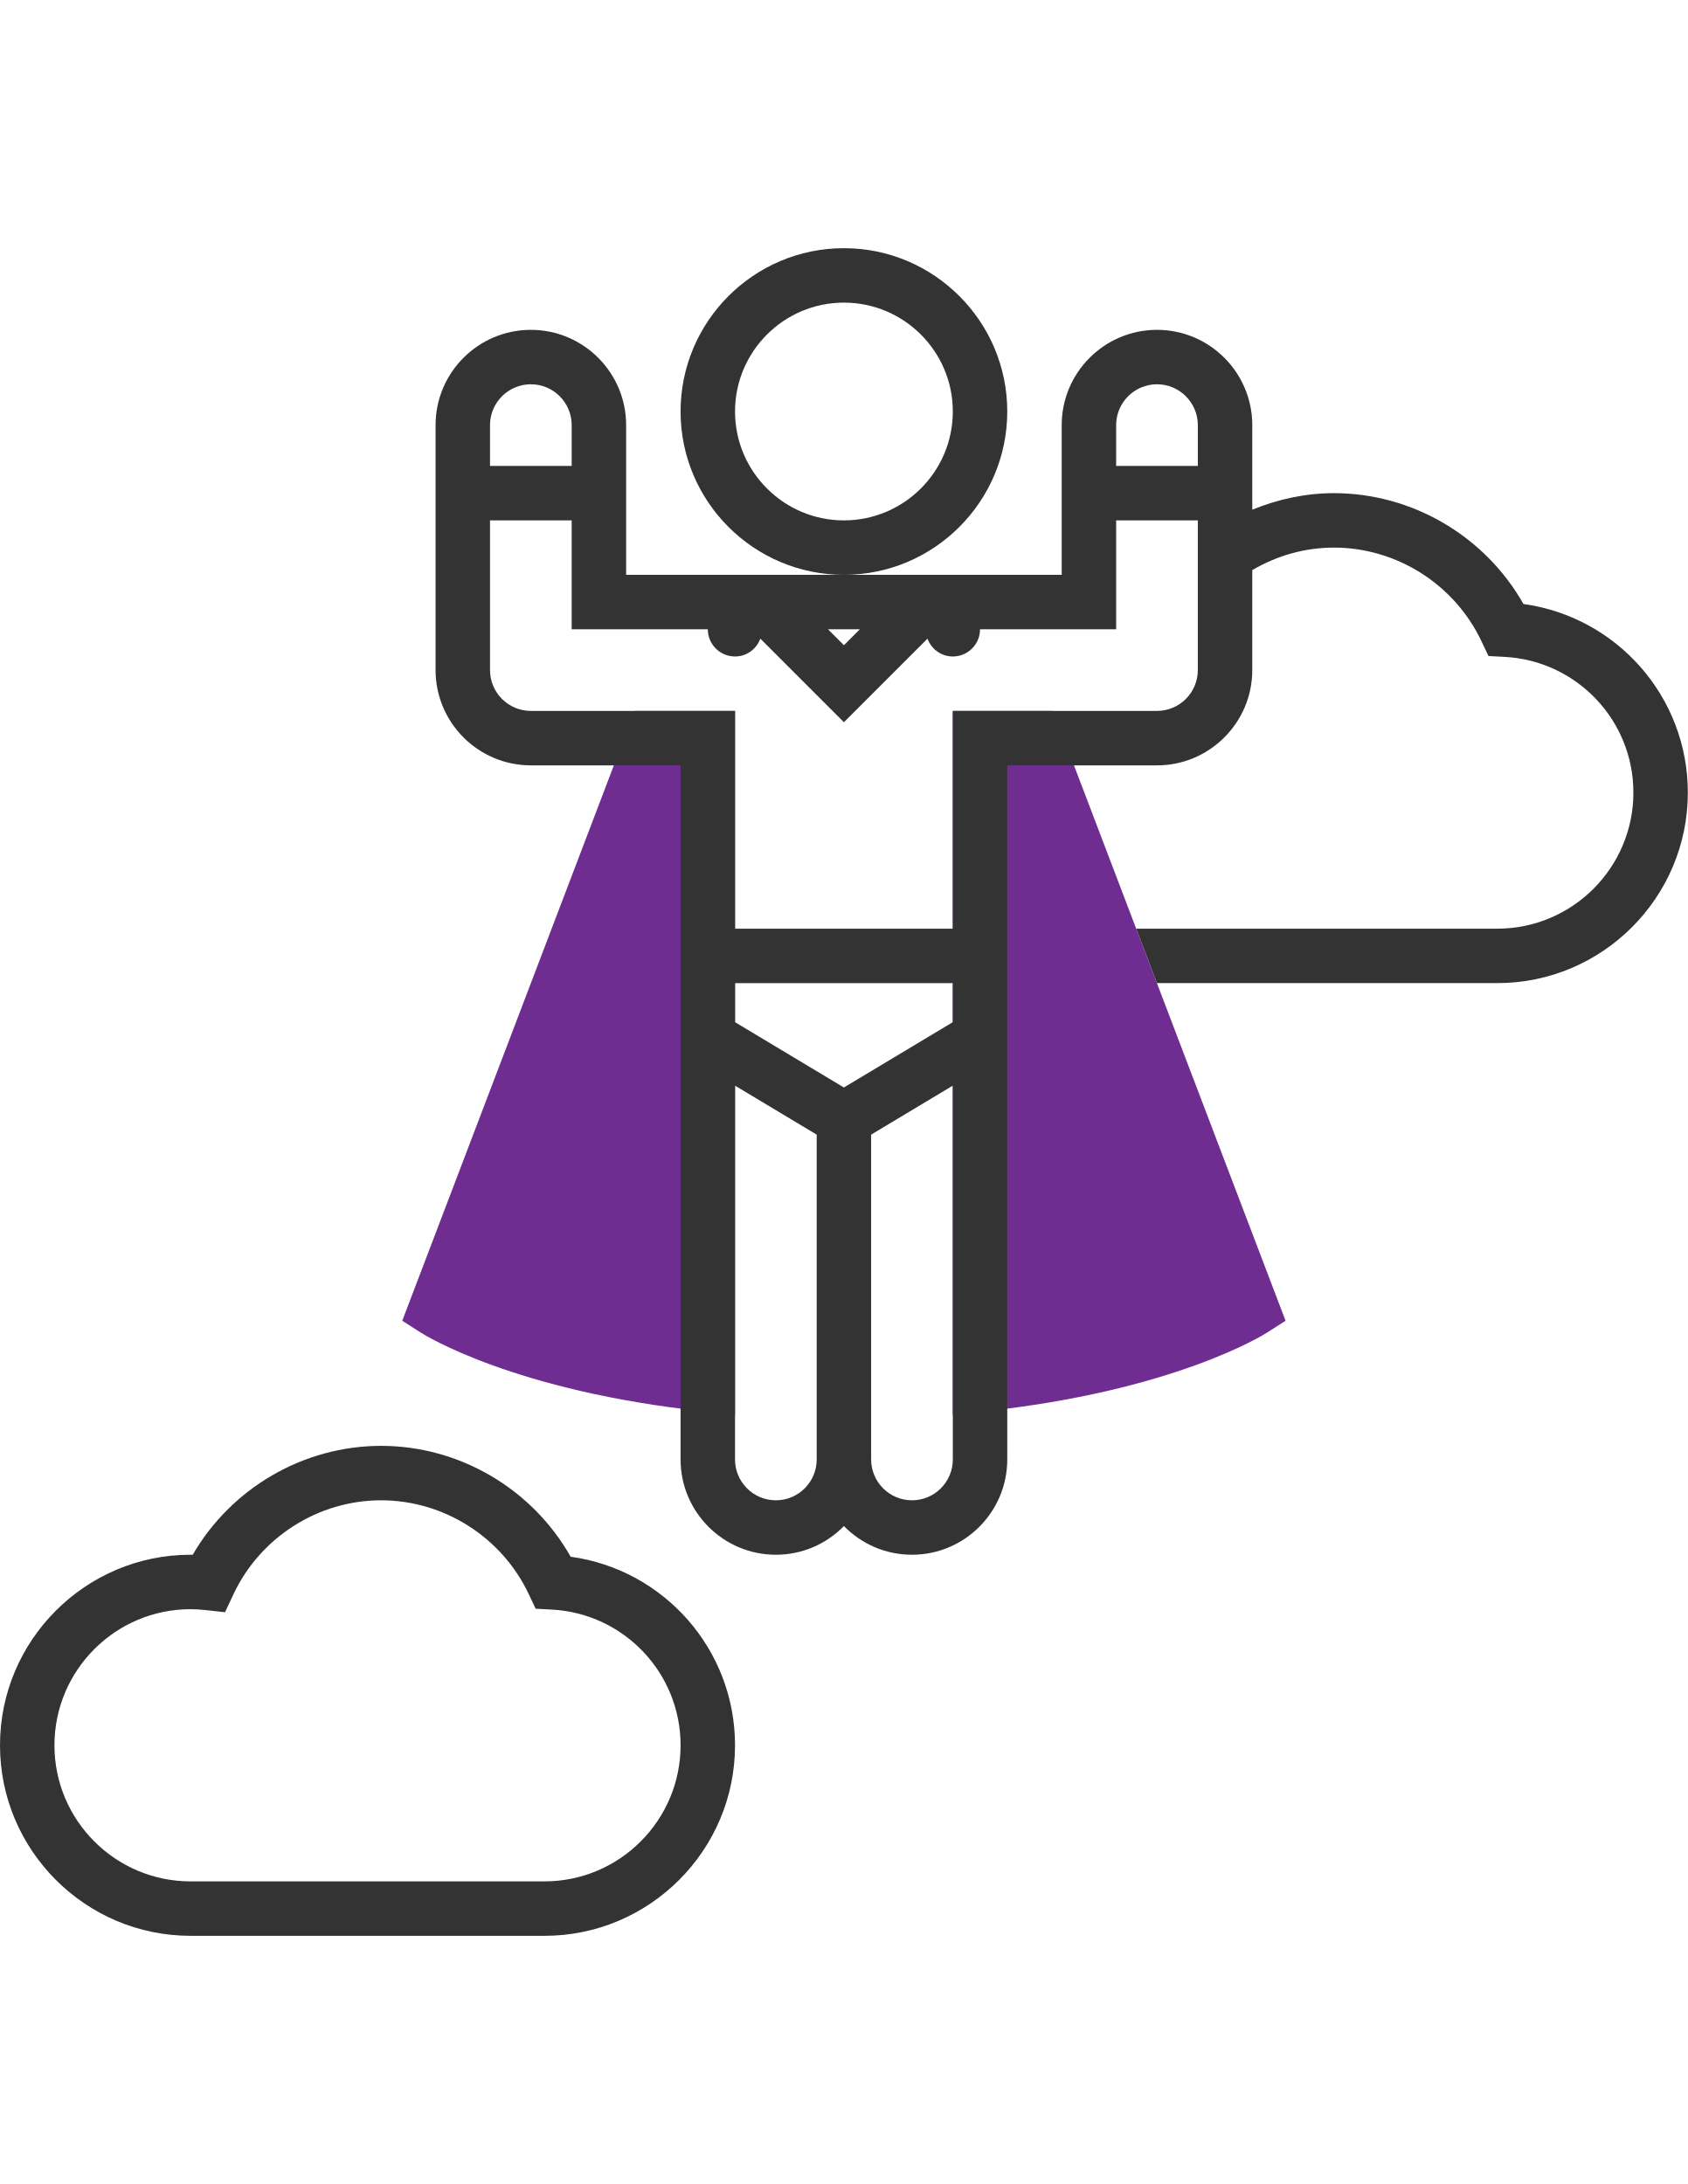
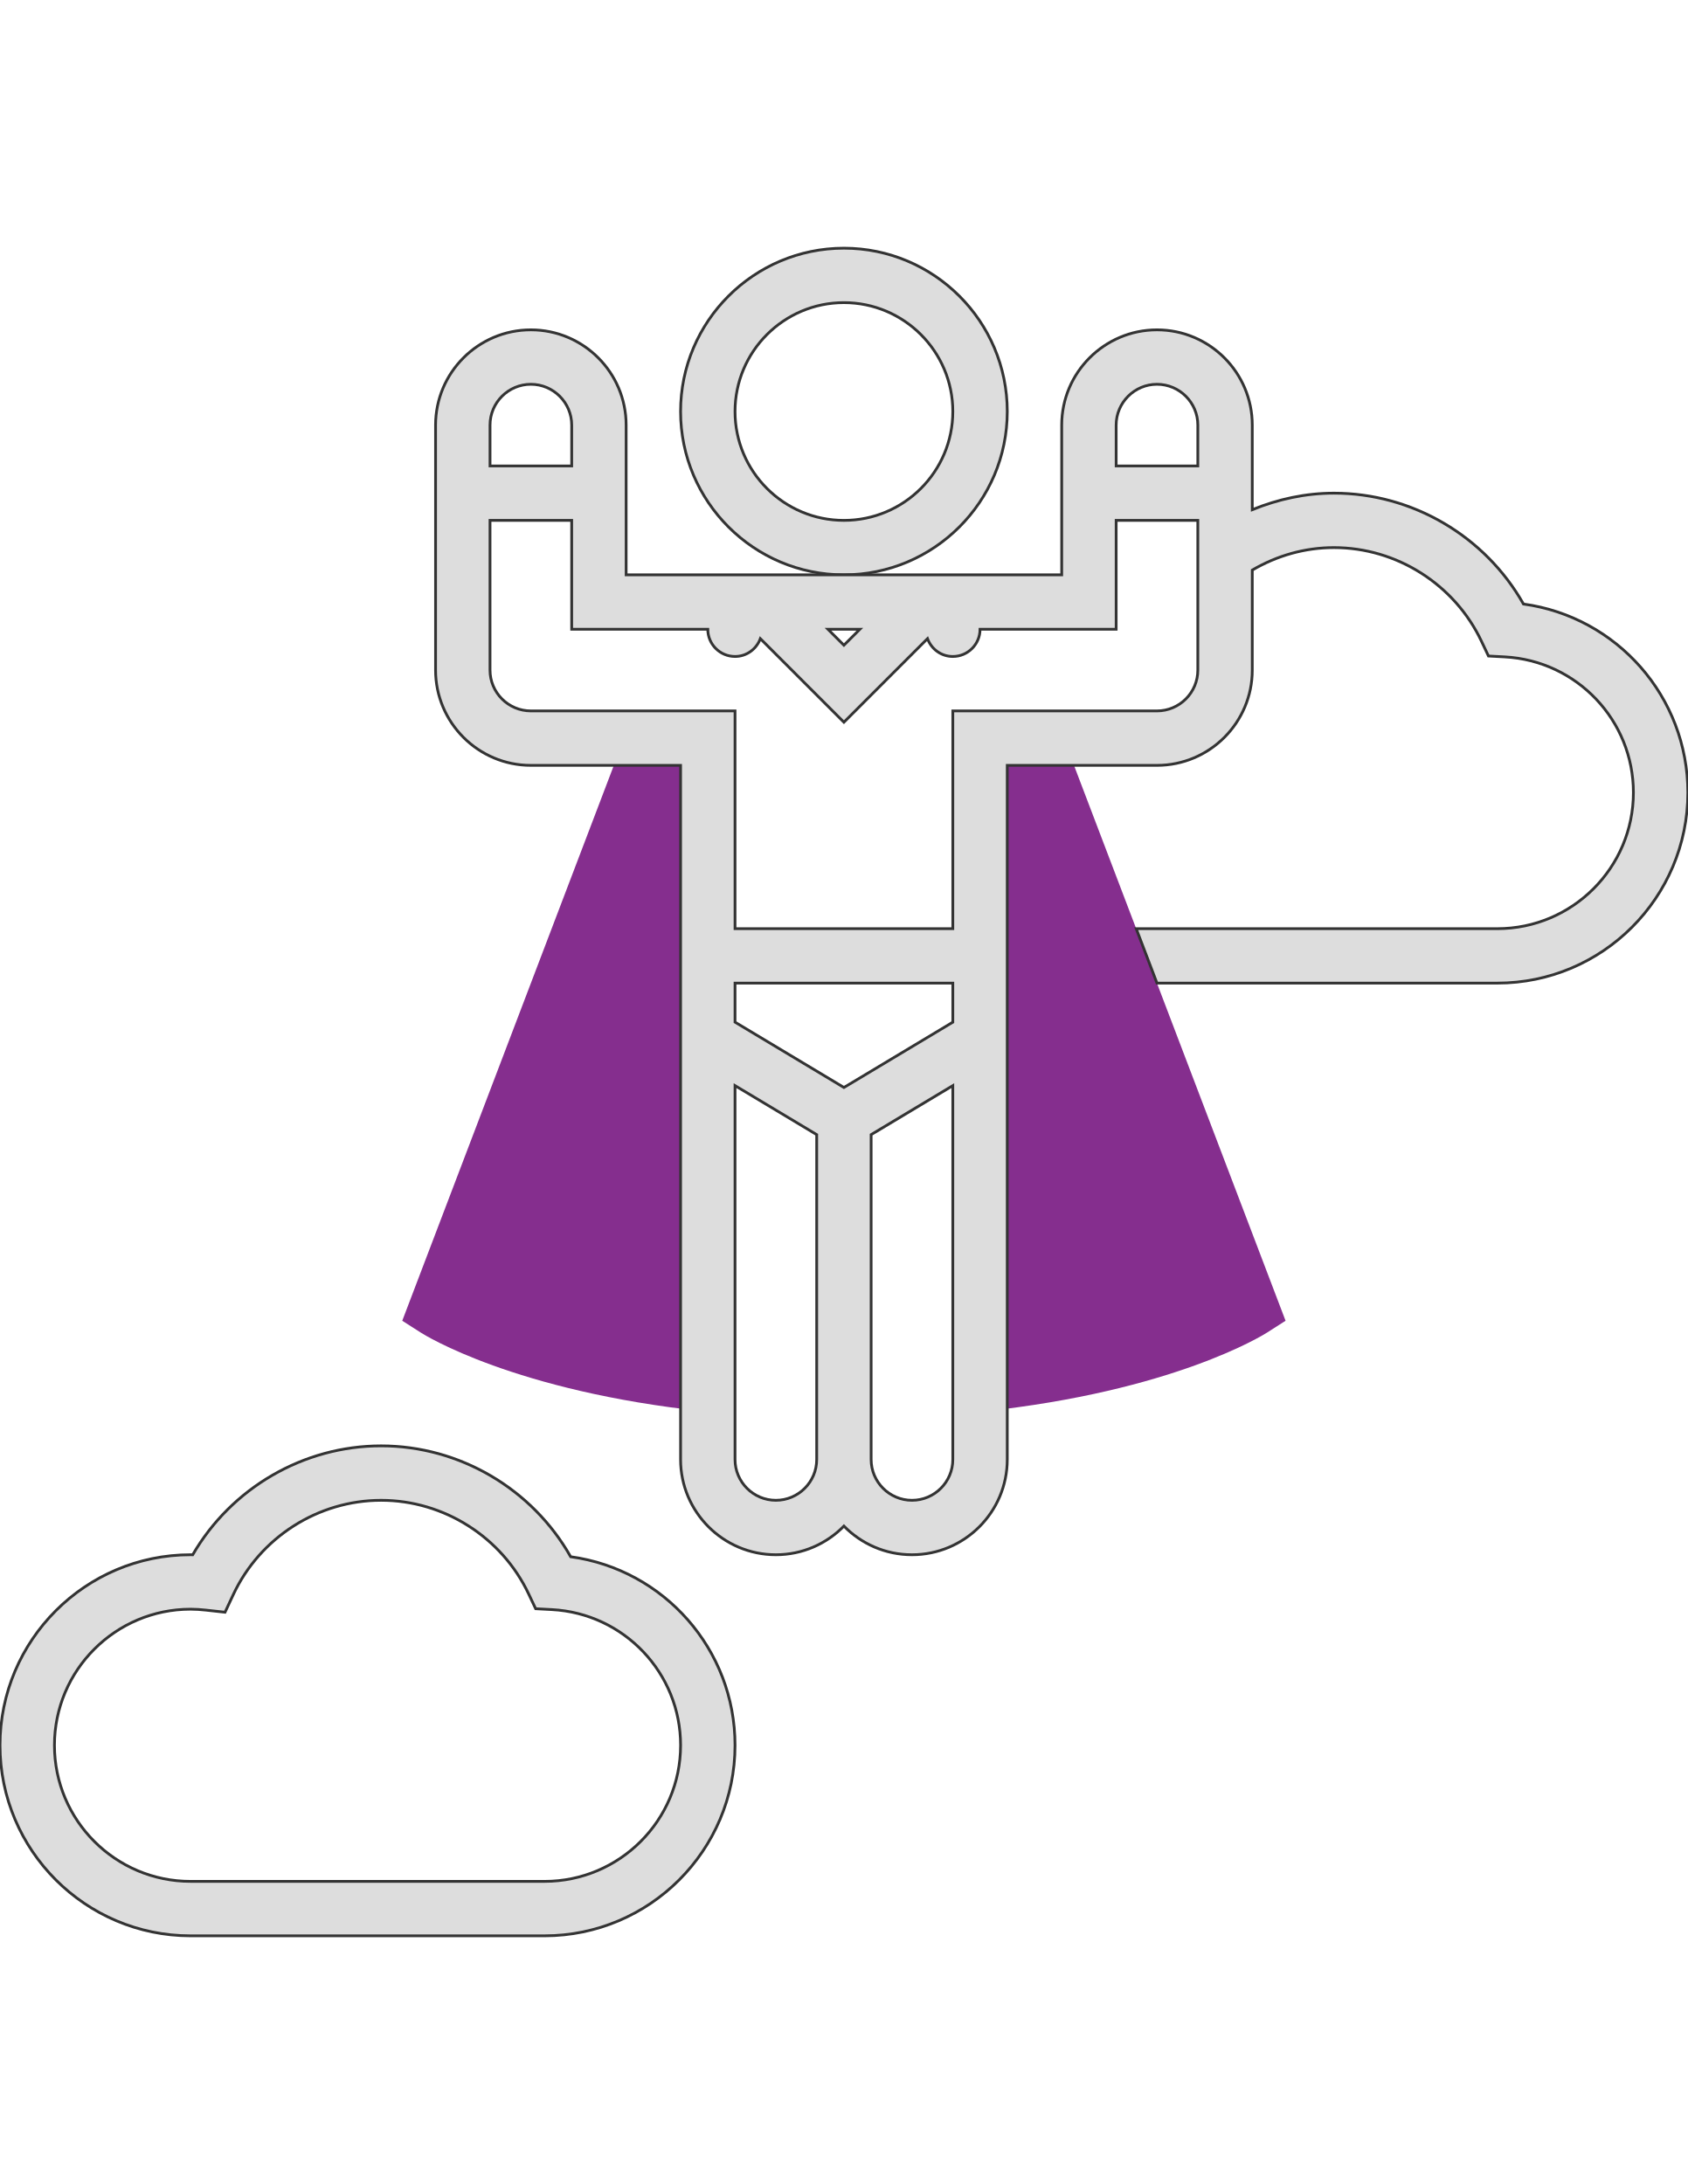
<svg xmlns="http://www.w3.org/2000/svg" version="1.1" id="Layer_1" x="0px" y="0px" width="612px" height="792px" viewBox="0 0 612 792" enable-background="new 0 0 612 792" xml:space="preserve">
  <g>
-     <path fill="#6F2D91" d="M266.516,513.01l-10.907-1.154c-69.058-7.295-101.632-27.718-102.993-28.577l-6.762-4.323l84.248-221.149   h36.414V513.01z" />
-     <path fill="#6F2D91" d="M345.484,513.01V257.806h36.414l84.239,221.149l-6.762,4.323c-1.362,0.859-33.937,21.272-102.994,28.577   L345.484,513.01z" />
+     <path fill="#852E8E" d="M266.516,513.01l-10.907-1.154c-69.058-7.295-101.632-27.718-102.992-28.577l-6.763-4.323l84.248-221.148   h36.414V513.01z" />
+     <path fill="#852E8E" d="M345.484,513.01V257.806h36.414l84.239,221.148l-6.762,4.323c-1.362,0.859-33.938,21.272-102.994,28.577   L345.484,513.01z" />
  </g>
  <g>
-     <path fill="#333333" d="M365.226,149.226C365.226,116.563,338.662,90,306,90c-32.663,0-59.226,26.563-59.226,59.227   c0,32.662,26.563,59.226,59.226,59.226C338.662,208.452,365.226,181.888,365.226,149.226z M306,188.71   c-21.775,0-39.484-17.709-39.484-39.483c0-21.775,17.709-39.484,39.484-39.484c21.774,0,39.483,17.709,39.483,39.484   C345.484,171.001,327.775,188.71,306,188.71z" />
-     <path fill="#333333" d="M552.399,219.043c-13.908-24.598-40.293-40.204-68.722-40.204c-10.305,0-20.265,2.182-29.612,5.992v-30.67   c0-19.051-15.498-34.548-34.549-34.548s-34.549,15.497-34.549,34.548v54.291H306h-78.968v-54.291   c0-19.051-15.498-34.548-34.549-34.548s-34.548,15.497-34.548,34.548V243c0,19.051,15.497,34.549,34.548,34.549h54.291v251.71   c0,19.051,15.497,34.548,34.548,34.548c9.664,0,18.399-3.978,24.678-10.394c6.277,6.416,15.014,10.394,24.677,10.394   c19.051,0,34.549-15.497,34.549-34.548v-251.71h54.29c19.051,0,34.549-15.498,34.549-34.549v-36.266   c8.982-5.251,19.07-8.153,29.612-8.153c22.753,0,43.758,13.346,53.511,33.995l2.518,5.321l5.883,0.315   c26.168,1.401,46.67,23.029,46.67,49.207c0,27.214-22.141,49.354-49.355,49.354H411.985l7.521,19.742h123.396   c38.093,0,69.098-31.005,69.098-69.097C612,252.683,586.256,223.692,552.399,219.043z M419.516,139.355   c8.163,0,14.807,6.643,14.807,14.806v14.807h-29.613v-14.807C404.709,145.998,411.353,139.355,419.516,139.355z M311.784,228.193   L306,233.978l-5.785-5.785H311.784z M192.484,139.355c8.163,0,14.807,6.643,14.807,14.806v14.807h-29.613v-14.807   C177.677,145.998,184.321,139.355,192.484,139.355z M345.484,370.671L306,394.361l-39.484-23.69v-14.154h78.968V370.671z    M281.323,544.065c-8.163,0-14.807-6.644-14.807-14.807V393.69l29.613,17.768v117.801   C296.129,537.422,289.486,544.065,281.323,544.065z M330.677,544.065c-8.163,0-14.807-6.644-14.807-14.807V411.458l29.613-17.768   v135.568C345.484,537.422,338.84,544.065,330.677,544.065z M419.516,257.806h-74.032v78.968h-78.968v-78.968h-74.032   c-8.163,0-14.807-6.644-14.807-14.807v-54.29h29.613v39.483h49.354c0,5.449,4.423,9.871,9.871,9.871   c4.245,0,7.788-2.714,9.181-6.465L306,261.903l30.304-30.304c1.392,3.751,4.936,6.465,9.18,6.465c5.448,0,9.871-4.422,9.871-9.871   h49.354V188.71h29.613V243C434.323,251.163,427.679,257.806,419.516,257.806z" />
-     <path fill="#333333" d="M206.915,564.527c-13.908-24.599-40.293-40.204-68.722-40.204c-28.172,0-54.3,15.3-68.317,39.493   c-0.256-0.01-0.522-0.01-0.779-0.01C31.005,563.806,0,594.811,0,632.903C0,670.996,31.005,702,69.097,702h128.322   c38.092,0,69.097-31.004,69.097-69.097C266.516,598.168,240.773,569.177,206.915,564.527z M197.419,682.259H69.097   c-27.215,0-49.355-22.141-49.355-49.355c0-27.214,22.141-49.354,49.355-49.354c1.846,0,3.662,0.128,5.458,0.326l7.038,0.779   l3.001-6.406c9.723-20.769,30.768-34.183,53.6-34.183c22.753,0,43.758,13.345,53.511,33.995l2.517,5.32l5.883,0.316   c26.168,1.401,46.671,23.028,46.671,49.206C246.775,660.118,224.634,682.259,197.419,682.259z" />
+     <path fill="#DDDDDD" stroke="#333333" stroke-miterlimit="10" d="M365.226,149.226C365.226,116.563,338.661,90,306,90   c-32.663,0-59.227,26.563-59.227,59.228c0,32.662,26.563,59.226,59.227,59.226C338.661,208.452,365.226,181.888,365.226,149.226z    M306,188.71c-21.775,0-39.484-17.709-39.484-39.482c0-21.775,17.709-39.484,39.484-39.484c21.773,0,39.482,17.709,39.482,39.484   C345.484,171.001,327.775,188.71,306,188.71z" />
+     <path fill="#DDDDDD" stroke="#333333" stroke-miterlimit="10" d="M552.399,219.043c-13.908-24.598-40.293-40.204-68.722-40.204   c-10.306,0-20.266,2.183-29.612,5.992v-30.67c0-19.051-15.498-34.548-34.549-34.548s-34.549,15.497-34.549,34.548v54.291H306   h-78.968v-54.291c0-19.051-15.498-34.548-34.55-34.548c-19.051,0-34.548,15.497-34.548,34.548V243   c0,19.052,15.497,34.549,34.548,34.549h54.291V529.26c0,19.051,15.497,34.548,34.548,34.548c9.664,0,18.399-3.979,24.679-10.395   c6.276,6.416,15.014,10.395,24.677,10.395c19.051,0,34.549-15.497,34.549-34.548V277.549h54.29   c19.051,0,34.549-15.497,34.549-34.549v-36.266c8.982-5.251,19.07-8.153,29.612-8.153c22.753,0,43.758,13.347,53.511,33.995   l2.518,5.321l5.884,0.314c26.168,1.401,46.67,23.029,46.67,49.207c0,27.214-22.142,49.354-49.355,49.354H411.985l7.521,19.742   h123.396c38.093,0,69.099-31.005,69.099-69.098C612,252.683,586.256,223.692,552.399,219.043z M419.516,139.355   c8.163,0,14.807,6.643,14.807,14.806v14.808H404.71v-14.808C404.709,145.998,411.353,139.355,419.516,139.355z M311.783,228.193   L306,233.978l-5.785-5.785H311.783z M192.484,139.355c8.163,0,14.808,6.643,14.808,14.806v14.808h-29.613v-14.808   C177.677,145.998,184.321,139.355,192.484,139.355z M345.484,370.671L306,394.361l-39.484-23.69v-14.153h78.968V370.671z    M281.323,544.065c-8.162,0-14.807-6.644-14.807-14.807V393.69l29.613,17.768V529.26   C296.129,537.423,289.486,544.065,281.323,544.065z M330.677,544.065c-8.163,0-14.808-6.644-14.808-14.807V411.458l29.613-17.768   v135.568C345.484,537.423,338.84,544.065,330.677,544.065z M419.516,257.806h-74.032v78.968h-78.968v-78.968h-74.032   c-8.163,0-14.807-6.645-14.807-14.808v-54.29h29.613v39.483h49.354c0,5.449,4.423,9.871,9.871,9.871   c4.245,0,7.788-2.714,9.181-6.465L306,261.903l30.304-30.304c1.392,3.751,4.936,6.465,9.18,6.465c5.448,0,9.871-4.422,9.871-9.871   h49.354V188.71h29.612V243C434.323,251.163,427.679,257.806,419.516,257.806z" />
+     <path fill="#DDDDDD" stroke="#333333" stroke-miterlimit="10" d="M206.915,564.527c-13.908-24.599-40.293-40.204-68.723-40.204   c-28.172,0-54.3,15.3-68.316,39.493c-0.256-0.01-0.522-0.01-0.779-0.01C31.005,563.806,0,594.811,0,632.903   C0,670.996,31.005,702,69.097,702h128.322c38.092,0,69.097-31.004,69.097-69.097C266.516,598.169,240.773,569.177,206.915,564.527z    M197.419,682.26H69.097c-27.215,0-49.354-22.142-49.354-49.355s22.141-49.354,49.354-49.354c1.846,0,3.662,0.128,5.458,0.326   l7.038,0.778l3.001-6.406c9.723-20.769,30.768-34.183,53.6-34.183c22.753,0,43.759,13.345,53.512,33.995l2.517,5.32l5.883,0.315   c26.168,1.401,46.671,23.028,46.671,49.206C246.775,660.118,224.634,682.26,197.419,682.26z" />
  </g>
</svg>
